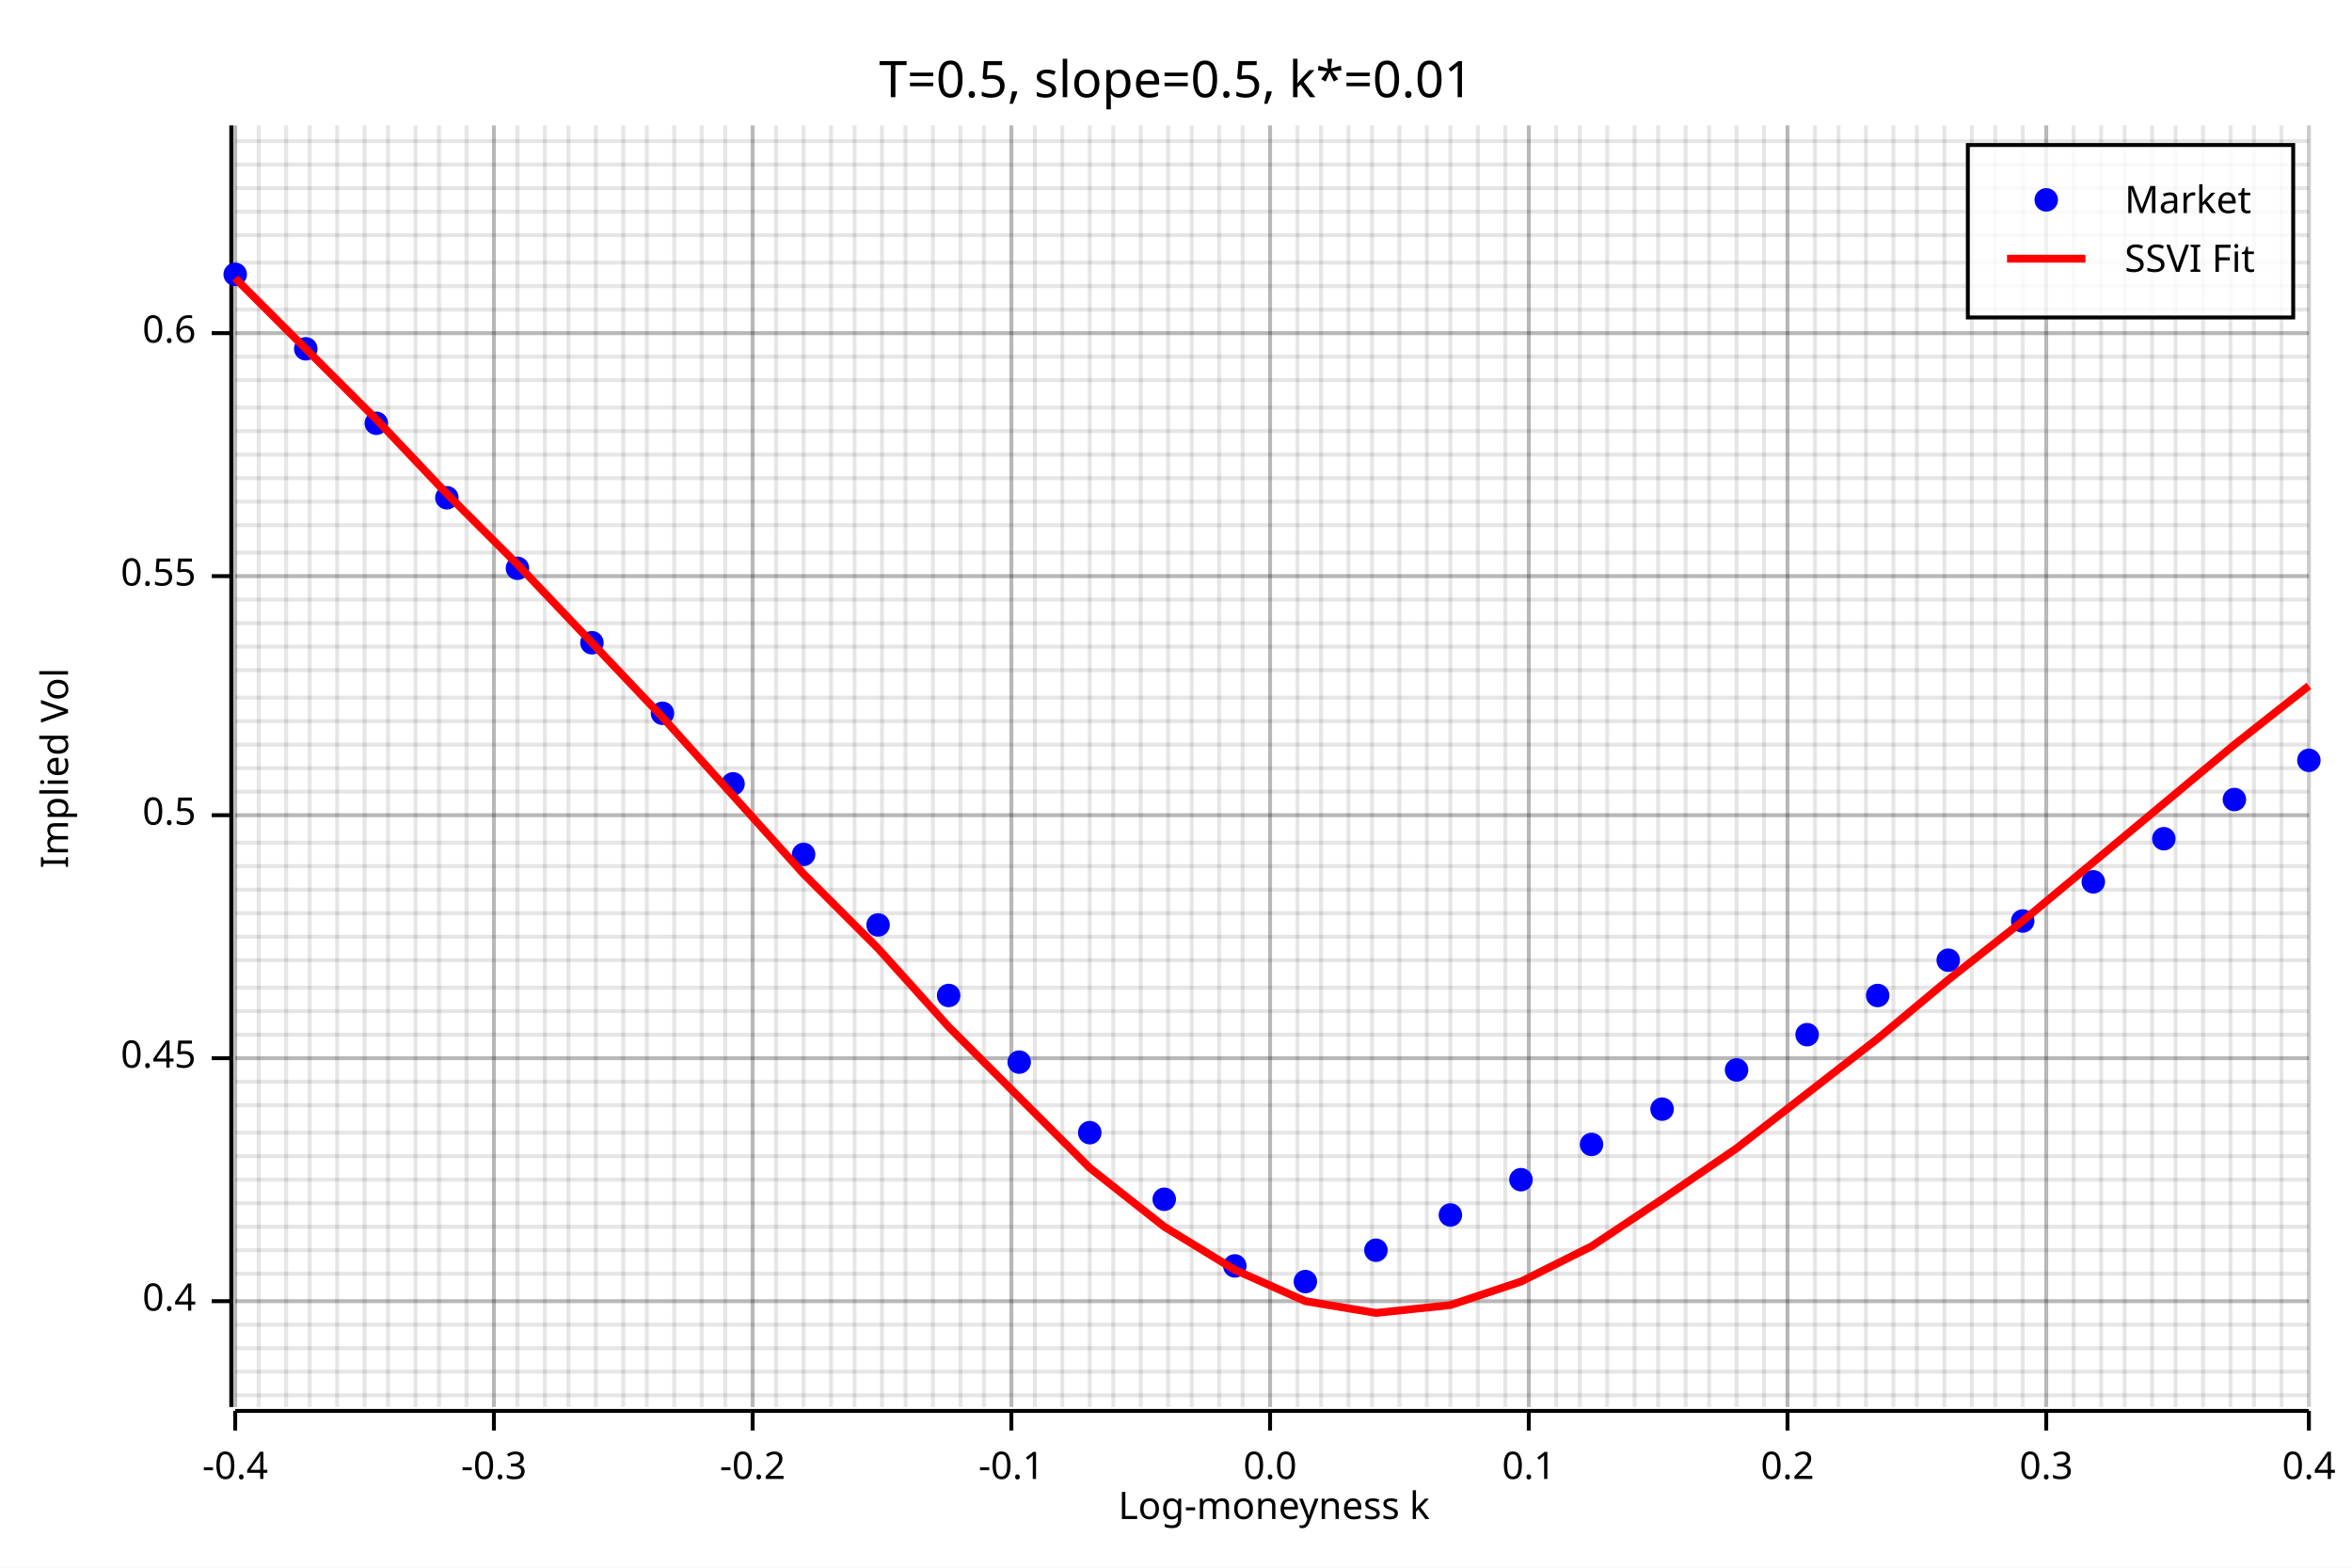
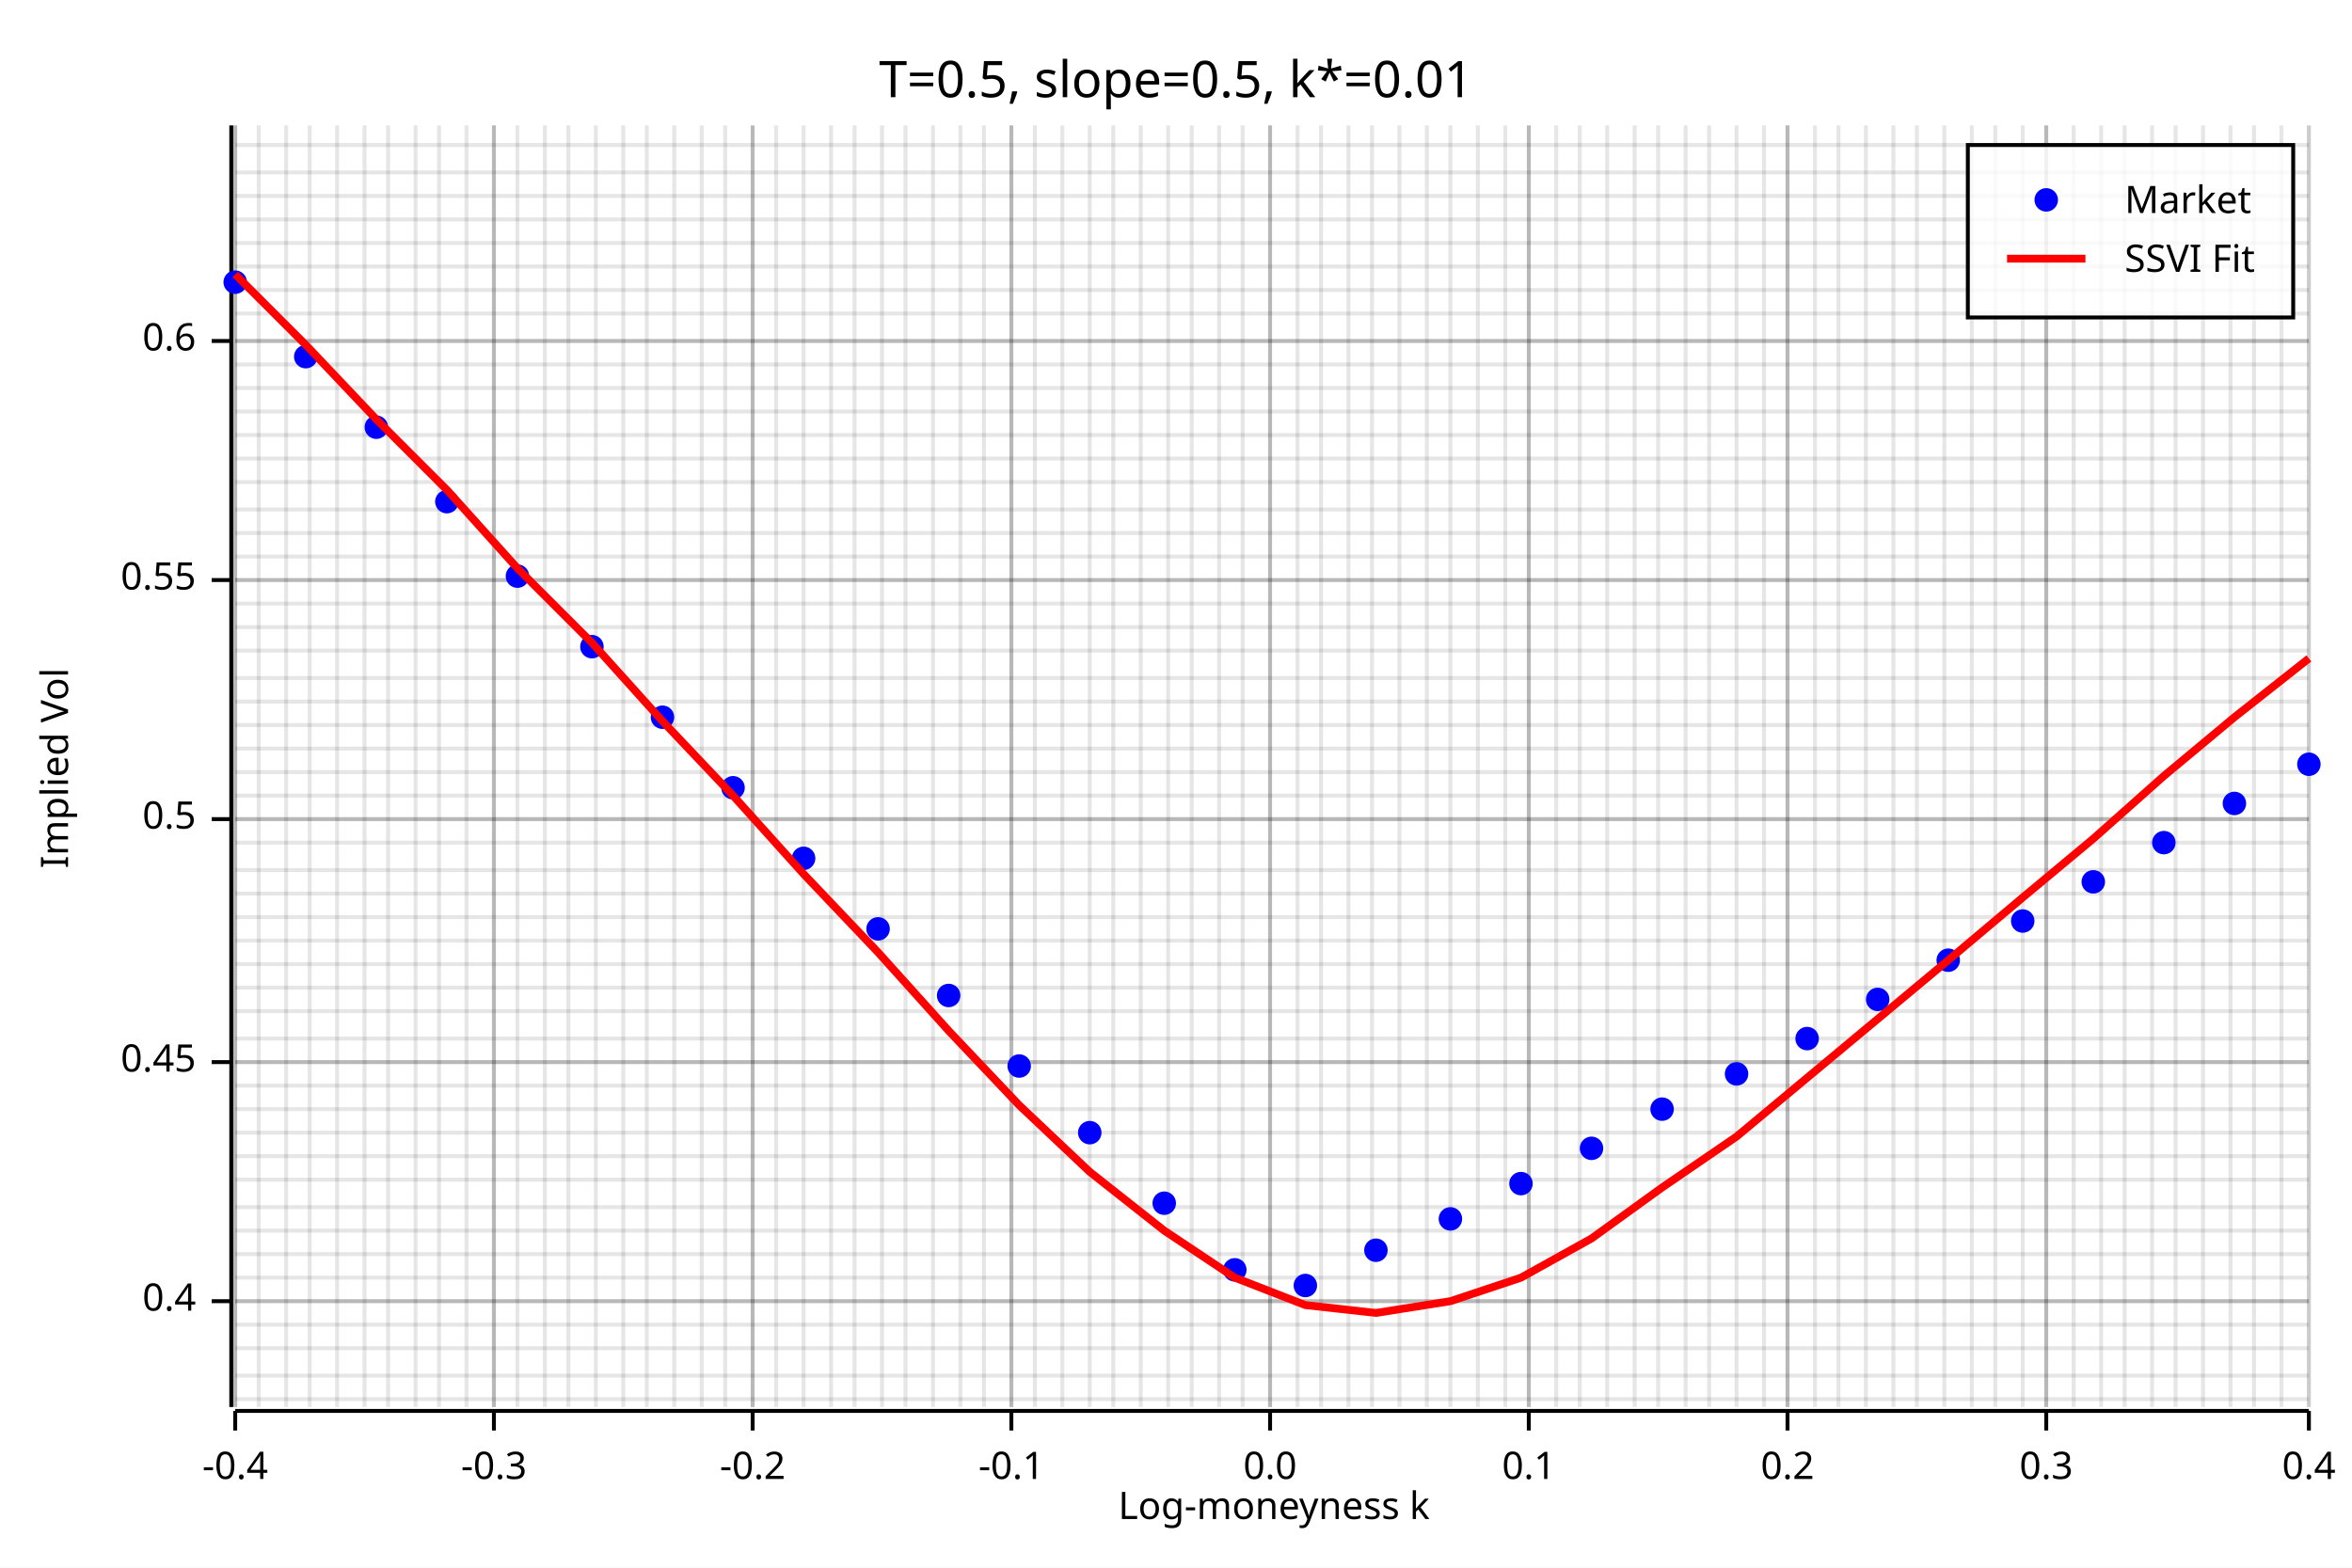
<svg xmlns="http://www.w3.org/2000/svg" width="600" height="400" viewBox="0 0 600 400">
  <rect x="0" y="0" width="600" height="400" opacity="1" fill="#FFFFFF" stroke="none" />
  <text x="300" y="15" dy="0.76em" text-anchor="middle" font-family="sans-serif" font-size="12.903" opacity="1" fill="#000000">
T=0.5, slope=0.5, k*=0.01
</text>
  <line opacity="0.1" stroke="#000000" stroke-width="1" x1="60" y1="359" x2="60" y2="32" />
  <line opacity="0.1" stroke="#000000" stroke-width="1" x1="66" y1="359" x2="66" y2="32" />
  <line opacity="0.1" stroke="#000000" stroke-width="1" x1="73" y1="359" x2="73" y2="32" />
  <line opacity="0.1" stroke="#000000" stroke-width="1" x1="79" y1="359" x2="79" y2="32" />
  <line opacity="0.1" stroke="#000000" stroke-width="1" x1="86" y1="359" x2="86" y2="32" />
  <line opacity="0.1" stroke="#000000" stroke-width="1" x1="93" y1="359" x2="93" y2="32" />
  <line opacity="0.1" stroke="#000000" stroke-width="1" x1="99" y1="359" x2="99" y2="32" />
  <line opacity="0.1" stroke="#000000" stroke-width="1" x1="106" y1="359" x2="106" y2="32" />
  <line opacity="0.1" stroke="#000000" stroke-width="1" x1="112" y1="359" x2="112" y2="32" />
  <line opacity="0.1" stroke="#000000" stroke-width="1" x1="119" y1="359" x2="119" y2="32" />
  <line opacity="0.1" stroke="#000000" stroke-width="1" x1="126" y1="359" x2="126" y2="32" />
  <line opacity="0.1" stroke="#000000" stroke-width="1" x1="132" y1="359" x2="132" y2="32" />
  <line opacity="0.1" stroke="#000000" stroke-width="1" x1="139" y1="359" x2="139" y2="32" />
  <line opacity="0.1" stroke="#000000" stroke-width="1" x1="145" y1="359" x2="145" y2="32" />
  <line opacity="0.1" stroke="#000000" stroke-width="1" x1="152" y1="359" x2="152" y2="32" />
  <line opacity="0.1" stroke="#000000" stroke-width="1" x1="159" y1="359" x2="159" y2="32" />
  <line opacity="0.1" stroke="#000000" stroke-width="1" x1="165" y1="359" x2="165" y2="32" />
  <line opacity="0.1" stroke="#000000" stroke-width="1" x1="172" y1="359" x2="172" y2="32" />
  <line opacity="0.1" stroke="#000000" stroke-width="1" x1="179" y1="359" x2="179" y2="32" />
  <line opacity="0.1" stroke="#000000" stroke-width="1" x1="185" y1="359" x2="185" y2="32" />
  <line opacity="0.1" stroke="#000000" stroke-width="1" x1="192" y1="359" x2="192" y2="32" />
  <line opacity="0.1" stroke="#000000" stroke-width="1" x1="198" y1="359" x2="198" y2="32" />
  <line opacity="0.1" stroke="#000000" stroke-width="1" x1="205" y1="359" x2="205" y2="32" />
  <line opacity="0.1" stroke="#000000" stroke-width="1" x1="212" y1="359" x2="212" y2="32" />
  <line opacity="0.1" stroke="#000000" stroke-width="1" x1="218" y1="359" x2="218" y2="32" />
  <line opacity="0.1" stroke="#000000" stroke-width="1" x1="225" y1="359" x2="225" y2="32" />
  <line opacity="0.1" stroke="#000000" stroke-width="1" x1="231" y1="359" x2="231" y2="32" />
  <line opacity="0.1" stroke="#000000" stroke-width="1" x1="238" y1="359" x2="238" y2="32" />
  <line opacity="0.1" stroke="#000000" stroke-width="1" x1="245" y1="359" x2="245" y2="32" />
  <line opacity="0.1" stroke="#000000" stroke-width="1" x1="251" y1="359" x2="251" y2="32" />
  <line opacity="0.1" stroke="#000000" stroke-width="1" x1="258" y1="359" x2="258" y2="32" />
  <line opacity="0.1" stroke="#000000" stroke-width="1" x1="264" y1="359" x2="264" y2="32" />
  <line opacity="0.1" stroke="#000000" stroke-width="1" x1="271" y1="359" x2="271" y2="32" />
  <line opacity="0.1" stroke="#000000" stroke-width="1" x1="278" y1="359" x2="278" y2="32" />
  <line opacity="0.1" stroke="#000000" stroke-width="1" x1="284" y1="359" x2="284" y2="32" />
  <line opacity="0.1" stroke="#000000" stroke-width="1" x1="291" y1="359" x2="291" y2="32" />
  <line opacity="0.1" stroke="#000000" stroke-width="1" x1="298" y1="359" x2="298" y2="32" />
  <line opacity="0.1" stroke="#000000" stroke-width="1" x1="304" y1="359" x2="304" y2="32" />
  <line opacity="0.1" stroke="#000000" stroke-width="1" x1="311" y1="359" x2="311" y2="32" />
  <line opacity="0.1" stroke="#000000" stroke-width="1" x1="317" y1="359" x2="317" y2="32" />
  <line opacity="0.1" stroke="#000000" stroke-width="1" x1="324" y1="359" x2="324" y2="32" />
  <line opacity="0.1" stroke="#000000" stroke-width="1" x1="331" y1="359" x2="331" y2="32" />
  <line opacity="0.1" stroke="#000000" stroke-width="1" x1="337" y1="359" x2="337" y2="32" />
  <line opacity="0.1" stroke="#000000" stroke-width="1" x1="344" y1="359" x2="344" y2="32" />
  <line opacity="0.1" stroke="#000000" stroke-width="1" x1="350" y1="359" x2="350" y2="32" />
  <line opacity="0.1" stroke="#000000" stroke-width="1" x1="357" y1="359" x2="357" y2="32" />
  <line opacity="0.1" stroke="#000000" stroke-width="1" x1="364" y1="359" x2="364" y2="32" />
  <line opacity="0.1" stroke="#000000" stroke-width="1" x1="370" y1="359" x2="370" y2="32" />
  <line opacity="0.1" stroke="#000000" stroke-width="1" x1="377" y1="359" x2="377" y2="32" />
  <line opacity="0.1" stroke="#000000" stroke-width="1" x1="384" y1="359" x2="384" y2="32" />
  <line opacity="0.1" stroke="#000000" stroke-width="1" x1="390" y1="359" x2="390" y2="32" />
  <line opacity="0.1" stroke="#000000" stroke-width="1" x1="397" y1="359" x2="397" y2="32" />
  <line opacity="0.1" stroke="#000000" stroke-width="1" x1="403" y1="359" x2="403" y2="32" />
  <line opacity="0.1" stroke="#000000" stroke-width="1" x1="410" y1="359" x2="410" y2="32" />
  <line opacity="0.1" stroke="#000000" stroke-width="1" x1="417" y1="359" x2="417" y2="32" />
  <line opacity="0.1" stroke="#000000" stroke-width="1" x1="423" y1="359" x2="423" y2="32" />
  <line opacity="0.1" stroke="#000000" stroke-width="1" x1="430" y1="359" x2="430" y2="32" />
  <line opacity="0.1" stroke="#000000" stroke-width="1" x1="436" y1="359" x2="436" y2="32" />
  <line opacity="0.1" stroke="#000000" stroke-width="1" x1="443" y1="359" x2="443" y2="32" />
  <line opacity="0.1" stroke="#000000" stroke-width="1" x1="450" y1="359" x2="450" y2="32" />
  <line opacity="0.1" stroke="#000000" stroke-width="1" x1="456" y1="359" x2="456" y2="32" />
  <line opacity="0.1" stroke="#000000" stroke-width="1" x1="463" y1="359" x2="463" y2="32" />
  <line opacity="0.1" stroke="#000000" stroke-width="1" x1="469" y1="359" x2="469" y2="32" />
  <line opacity="0.1" stroke="#000000" stroke-width="1" x1="476" y1="359" x2="476" y2="32" />
  <line opacity="0.1" stroke="#000000" stroke-width="1" x1="483" y1="359" x2="483" y2="32" />
  <line opacity="0.1" stroke="#000000" stroke-width="1" x1="489" y1="359" x2="489" y2="32" />
  <line opacity="0.1" stroke="#000000" stroke-width="1" x1="496" y1="359" x2="496" y2="32" />
  <line opacity="0.1" stroke="#000000" stroke-width="1" x1="503" y1="359" x2="503" y2="32" />
  <line opacity="0.1" stroke="#000000" stroke-width="1" x1="509" y1="359" x2="509" y2="32" />
  <line opacity="0.1" stroke="#000000" stroke-width="1" x1="516" y1="359" x2="516" y2="32" />
  <line opacity="0.1" stroke="#000000" stroke-width="1" x1="522" y1="359" x2="522" y2="32" />
  <line opacity="0.1" stroke="#000000" stroke-width="1" x1="529" y1="359" x2="529" y2="32" />
  <line opacity="0.1" stroke="#000000" stroke-width="1" x1="536" y1="359" x2="536" y2="32" />
  <line opacity="0.1" stroke="#000000" stroke-width="1" x1="542" y1="359" x2="542" y2="32" />
  <line opacity="0.1" stroke="#000000" stroke-width="1" x1="549" y1="359" x2="549" y2="32" />
  <line opacity="0.1" stroke="#000000" stroke-width="1" x1="555" y1="359" x2="555" y2="32" />
  <line opacity="0.1" stroke="#000000" stroke-width="1" x1="562" y1="359" x2="562" y2="32" />
  <line opacity="0.1" stroke="#000000" stroke-width="1" x1="569" y1="359" x2="569" y2="32" />
  <line opacity="0.1" stroke="#000000" stroke-width="1" x1="575" y1="359" x2="575" y2="32" />
  <line opacity="0.1" stroke="#000000" stroke-width="1" x1="582" y1="359" x2="582" y2="32" />
-   <line opacity="0.1" stroke="#000000" stroke-width="1" x1="60" y1="356" x2="589" y2="356" />
-   <line opacity="0.1" stroke="#000000" stroke-width="1" x1="60" y1="350" x2="589" y2="350" />
+   <line opacity="0.1" stroke="#000000" stroke-width="1" x1="60" y1="357" x2="589" y2="357" />
+   <line opacity="0.1" stroke="#000000" stroke-width="1" x1="60" y1="351" x2="589" y2="351" />
  <line opacity="0.1" stroke="#000000" stroke-width="1" x1="60" y1="344" x2="589" y2="344" />
  <line opacity="0.1" stroke="#000000" stroke-width="1" x1="60" y1="338" x2="589" y2="338" />
  <line opacity="0.1" stroke="#000000" stroke-width="1" x1="60" y1="332" x2="589" y2="332" />
-   <line opacity="0.1" stroke="#000000" stroke-width="1" x1="60" y1="325" x2="589" y2="325" />
-   <line opacity="0.1" stroke="#000000" stroke-width="1" x1="60" y1="319" x2="589" y2="319" />
-   <line opacity="0.1" stroke="#000000" stroke-width="1" x1="60" y1="313" x2="589" y2="313" />
-   <line opacity="0.1" stroke="#000000" stroke-width="1" x1="60" y1="307" x2="589" y2="307" />
+   <line opacity="0.1" stroke="#000000" stroke-width="1" x1="60" y1="326" x2="589" y2="326" />
+   <line opacity="0.1" stroke="#000000" stroke-width="1" x1="60" y1="320" x2="589" y2="320" />
+   <line opacity="0.1" stroke="#000000" stroke-width="1" x1="60" y1="314" x2="589" y2="314" />
+   <line opacity="0.1" stroke="#000000" stroke-width="1" x1="60" y1="308" x2="589" y2="308" />
  <line opacity="0.1" stroke="#000000" stroke-width="1" x1="60" y1="301" x2="589" y2="301" />
  <line opacity="0.1" stroke="#000000" stroke-width="1" x1="60" y1="295" x2="589" y2="295" />
  <line opacity="0.1" stroke="#000000" stroke-width="1" x1="60" y1="289" x2="589" y2="289" />
-   <line opacity="0.1" stroke="#000000" stroke-width="1" x1="60" y1="282" x2="589" y2="282" />
-   <line opacity="0.1" stroke="#000000" stroke-width="1" x1="60" y1="276" x2="589" y2="276" />
-   <line opacity="0.1" stroke="#000000" stroke-width="1" x1="60" y1="270" x2="589" y2="270" />
-   <line opacity="0.1" stroke="#000000" stroke-width="1" x1="60" y1="264" x2="589" y2="264" />
+   <line opacity="0.1" stroke="#000000" stroke-width="1" x1="60" y1="283" x2="589" y2="283" />
+   <line opacity="0.1" stroke="#000000" stroke-width="1" x1="60" y1="277" x2="589" y2="277" />
+   <line opacity="0.1" stroke="#000000" stroke-width="1" x1="60" y1="271" x2="589" y2="271" />
+   <line opacity="0.1" stroke="#000000" stroke-width="1" x1="60" y1="265" x2="589" y2="265" />
  <line opacity="0.1" stroke="#000000" stroke-width="1" x1="60" y1="258" x2="589" y2="258" />
  <line opacity="0.1" stroke="#000000" stroke-width="1" x1="60" y1="252" x2="589" y2="252" />
-   <line opacity="0.1" stroke="#000000" stroke-width="1" x1="60" y1="245" x2="589" y2="245" />
-   <line opacity="0.1" stroke="#000000" stroke-width="1" x1="60" y1="239" x2="589" y2="239" />
-   <line opacity="0.1" stroke="#000000" stroke-width="1" x1="60" y1="233" x2="589" y2="233" />
-   <line opacity="0.1" stroke="#000000" stroke-width="1" x1="60" y1="227" x2="589" y2="227" />
-   <line opacity="0.1" stroke="#000000" stroke-width="1" x1="60" y1="221" x2="589" y2="221" />
+   <line opacity="0.1" stroke="#000000" stroke-width="1" x1="60" y1="246" x2="589" y2="246" />
+   <line opacity="0.1" stroke="#000000" stroke-width="1" x1="60" y1="240" x2="589" y2="240" />
+   <line opacity="0.1" stroke="#000000" stroke-width="1" x1="60" y1="234" x2="589" y2="234" />
+   <line opacity="0.1" stroke="#000000" stroke-width="1" x1="60" y1="228" x2="589" y2="228" />
+   <line opacity="0.1" stroke="#000000" stroke-width="1" x1="60" y1="222" x2="589" y2="222" />
  <line opacity="0.1" stroke="#000000" stroke-width="1" x1="60" y1="215" x2="589" y2="215" />
-   <line opacity="0.1" stroke="#000000" stroke-width="1" x1="60" y1="208" x2="589" y2="208" />
-   <line opacity="0.1" stroke="#000000" stroke-width="1" x1="60" y1="202" x2="589" y2="202" />
-   <line opacity="0.1" stroke="#000000" stroke-width="1" x1="60" y1="196" x2="589" y2="196" />
-   <line opacity="0.1" stroke="#000000" stroke-width="1" x1="60" y1="190" x2="589" y2="190" />
-   <line opacity="0.1" stroke="#000000" stroke-width="1" x1="60" y1="184" x2="589" y2="184" />
-   <line opacity="0.1" stroke="#000000" stroke-width="1" x1="60" y1="178" x2="589" y2="178" />
-   <line opacity="0.1" stroke="#000000" stroke-width="1" x1="60" y1="171" x2="589" y2="171" />
-   <line opacity="0.1" stroke="#000000" stroke-width="1" x1="60" y1="165" x2="589" y2="165" />
-   <line opacity="0.1" stroke="#000000" stroke-width="1" x1="60" y1="159" x2="589" y2="159" />
-   <line opacity="0.1" stroke="#000000" stroke-width="1" x1="60" y1="153" x2="589" y2="153" />
-   <line opacity="0.1" stroke="#000000" stroke-width="1" x1="60" y1="147" x2="589" y2="147" />
-   <line opacity="0.1" stroke="#000000" stroke-width="1" x1="60" y1="141" x2="589" y2="141" />
-   <line opacity="0.1" stroke="#000000" stroke-width="1" x1="60" y1="134" x2="589" y2="134" />
-   <line opacity="0.1" stroke="#000000" stroke-width="1" x1="60" y1="128" x2="589" y2="128" />
-   <line opacity="0.1" stroke="#000000" stroke-width="1" x1="60" y1="122" x2="589" y2="122" />
-   <line opacity="0.1" stroke="#000000" stroke-width="1" x1="60" y1="116" x2="589" y2="116" />
-   <line opacity="0.1" stroke="#000000" stroke-width="1" x1="60" y1="110" x2="589" y2="110" />
-   <line opacity="0.1" stroke="#000000" stroke-width="1" x1="60" y1="104" x2="589" y2="104" />
-   <line opacity="0.1" stroke="#000000" stroke-width="1" x1="60" y1="97" x2="589" y2="97" />
-   <line opacity="0.1" stroke="#000000" stroke-width="1" x1="60" y1="91" x2="589" y2="91" />
-   <line opacity="0.1" stroke="#000000" stroke-width="1" x1="60" y1="85" x2="589" y2="85" />
-   <line opacity="0.1" stroke="#000000" stroke-width="1" x1="60" y1="79" x2="589" y2="79" />
-   <line opacity="0.1" stroke="#000000" stroke-width="1" x1="60" y1="73" x2="589" y2="73" />
-   <line opacity="0.1" stroke="#000000" stroke-width="1" x1="60" y1="67" x2="589" y2="67" />
-   <line opacity="0.1" stroke="#000000" stroke-width="1" x1="60" y1="60" x2="589" y2="60" />
-   <line opacity="0.1" stroke="#000000" stroke-width="1" x1="60" y1="54" x2="589" y2="54" />
-   <line opacity="0.1" stroke="#000000" stroke-width="1" x1="60" y1="48" x2="589" y2="48" />
-   <line opacity="0.1" stroke="#000000" stroke-width="1" x1="60" y1="42" x2="589" y2="42" />
-   <line opacity="0.1" stroke="#000000" stroke-width="1" x1="60" y1="36" x2="589" y2="36" />
+   <line opacity="0.1" stroke="#000000" stroke-width="1" x1="60" y1="209" x2="589" y2="209" />
+   <line opacity="0.1" stroke="#000000" stroke-width="1" x1="60" y1="203" x2="589" y2="203" />
+   <line opacity="0.1" stroke="#000000" stroke-width="1" x1="60" y1="197" x2="589" y2="197" />
+   <line opacity="0.1" stroke="#000000" stroke-width="1" x1="60" y1="191" x2="589" y2="191" />
+   <line opacity="0.1" stroke="#000000" stroke-width="1" x1="60" y1="185" x2="589" y2="185" />
+   <line opacity="0.1" stroke="#000000" stroke-width="1" x1="60" y1="179" x2="589" y2="179" />
+   <line opacity="0.1" stroke="#000000" stroke-width="1" x1="60" y1="173" x2="589" y2="173" />
+   <line opacity="0.1" stroke="#000000" stroke-width="1" x1="60" y1="166" x2="589" y2="166" />
+   <line opacity="0.1" stroke="#000000" stroke-width="1" x1="60" y1="160" x2="589" y2="160" />
+   <line opacity="0.1" stroke="#000000" stroke-width="1" x1="60" y1="154" x2="589" y2="154" />
+   <line opacity="0.1" stroke="#000000" stroke-width="1" x1="60" y1="148" x2="589" y2="148" />
+   <line opacity="0.1" stroke="#000000" stroke-width="1" x1="60" y1="142" x2="589" y2="142" />
+   <line opacity="0.1" stroke="#000000" stroke-width="1" x1="60" y1="136" x2="589" y2="136" />
+   <line opacity="0.1" stroke="#000000" stroke-width="1" x1="60" y1="130" x2="589" y2="130" />
+   <line opacity="0.1" stroke="#000000" stroke-width="1" x1="60" y1="123" x2="589" y2="123" />
+   <line opacity="0.1" stroke="#000000" stroke-width="1" x1="60" y1="117" x2="589" y2="117" />
+   <line opacity="0.1" stroke="#000000" stroke-width="1" x1="60" y1="111" x2="589" y2="111" />
+   <line opacity="0.1" stroke="#000000" stroke-width="1" x1="60" y1="105" x2="589" y2="105" />
+   <line opacity="0.1" stroke="#000000" stroke-width="1" x1="60" y1="99" x2="589" y2="99" />
+   <line opacity="0.1" stroke="#000000" stroke-width="1" x1="60" y1="93" x2="589" y2="93" />
+   <line opacity="0.1" stroke="#000000" stroke-width="1" x1="60" y1="87" x2="589" y2="87" />
+   <line opacity="0.1" stroke="#000000" stroke-width="1" x1="60" y1="80" x2="589" y2="80" />
+   <line opacity="0.1" stroke="#000000" stroke-width="1" x1="60" y1="74" x2="589" y2="74" />
+   <line opacity="0.1" stroke="#000000" stroke-width="1" x1="60" y1="68" x2="589" y2="68" />
+   <line opacity="0.1" stroke="#000000" stroke-width="1" x1="60" y1="62" x2="589" y2="62" />
+   <line opacity="0.1" stroke="#000000" stroke-width="1" x1="60" y1="56" x2="589" y2="56" />
+   <line opacity="0.1" stroke="#000000" stroke-width="1" x1="60" y1="50" x2="589" y2="50" />
+   <line opacity="0.1" stroke="#000000" stroke-width="1" x1="60" y1="44" x2="589" y2="44" />
+   <line opacity="0.1" stroke="#000000" stroke-width="1" x1="60" y1="37" x2="589" y2="37" />
  <text x="10" y="196" dy="0.76em" text-anchor="middle" font-family="sans-serif" font-size="9.677" opacity="1" fill="#000000" transform="rotate(270, 10, 196)">
Implied Vol
</text>
  <text x="325" y="390" dy="-0.5ex" text-anchor="middle" font-family="sans-serif" font-size="9.677" opacity="1" fill="#000000">
Log-moneyness k
</text>
  <line opacity="0.2" stroke="#000000" stroke-width="1" x1="60" y1="359" x2="60" y2="32" />
  <line opacity="0.2" stroke="#000000" stroke-width="1" x1="126" y1="359" x2="126" y2="32" />
  <line opacity="0.2" stroke="#000000" stroke-width="1" x1="192" y1="359" x2="192" y2="32" />
  <line opacity="0.2" stroke="#000000" stroke-width="1" x1="258" y1="359" x2="258" y2="32" />
  <line opacity="0.2" stroke="#000000" stroke-width="1" x1="324" y1="359" x2="324" y2="32" />
  <line opacity="0.2" stroke="#000000" stroke-width="1" x1="390" y1="359" x2="390" y2="32" />
  <line opacity="0.2" stroke="#000000" stroke-width="1" x1="456" y1="359" x2="456" y2="32" />
  <line opacity="0.2" stroke="#000000" stroke-width="1" x1="522" y1="359" x2="522" y2="32" />
  <line opacity="0.2" stroke="#000000" stroke-width="1" x1="589" y1="359" x2="589" y2="32" />
  <line opacity="0.2" stroke="#000000" stroke-width="1" x1="60" y1="332" x2="589" y2="332" />
-   <line opacity="0.2" stroke="#000000" stroke-width="1" x1="60" y1="270" x2="589" y2="270" />
-   <line opacity="0.2" stroke="#000000" stroke-width="1" x1="60" y1="208" x2="589" y2="208" />
-   <line opacity="0.2" stroke="#000000" stroke-width="1" x1="60" y1="147" x2="589" y2="147" />
-   <line opacity="0.2" stroke="#000000" stroke-width="1" x1="60" y1="85" x2="589" y2="85" />
+   <line opacity="0.2" stroke="#000000" stroke-width="1" x1="60" y1="271" x2="589" y2="271" />
+   <line opacity="0.2" stroke="#000000" stroke-width="1" x1="60" y1="209" x2="589" y2="209" />
+   <line opacity="0.2" stroke="#000000" stroke-width="1" x1="60" y1="148" x2="589" y2="148" />
+   <line opacity="0.2" stroke="#000000" stroke-width="1" x1="60" y1="87" x2="589" y2="87" />
  <polyline fill="none" opacity="1" stroke="#000000" stroke-width="1" points="59,32 59,359 " />
  <text x="50" y="332" dy="0.5ex" text-anchor="end" font-family="sans-serif" font-size="9.677" opacity="1" fill="#000000">
0.4
</text>
  <polyline fill="none" opacity="1" stroke="#000000" stroke-width="1" points="54,332 59,332 " />
-   <text x="50" y="270" dy="0.5ex" text-anchor="end" font-family="sans-serif" font-size="9.677" opacity="1" fill="#000000">
+   <text x="50" y="271" dy="0.5ex" text-anchor="end" font-family="sans-serif" font-size="9.677" opacity="1" fill="#000000">
0.45
</text>
-   <polyline fill="none" opacity="1" stroke="#000000" stroke-width="1" points="54,270 59,270 " />
-   <text x="50" y="208" dy="0.5ex" text-anchor="end" font-family="sans-serif" font-size="9.677" opacity="1" fill="#000000">
+   <polyline fill="none" opacity="1" stroke="#000000" stroke-width="1" points="54,271 59,271 " />
+   <text x="50" y="209" dy="0.5ex" text-anchor="end" font-family="sans-serif" font-size="9.677" opacity="1" fill="#000000">
0.5
</text>
-   <polyline fill="none" opacity="1" stroke="#000000" stroke-width="1" points="54,208 59,208 " />
-   <text x="50" y="147" dy="0.5ex" text-anchor="end" font-family="sans-serif" font-size="9.677" opacity="1" fill="#000000">
+   <polyline fill="none" opacity="1" stroke="#000000" stroke-width="1" points="54,209 59,209 " />
+   <text x="50" y="148" dy="0.5ex" text-anchor="end" font-family="sans-serif" font-size="9.677" opacity="1" fill="#000000">
0.55
</text>
-   <polyline fill="none" opacity="1" stroke="#000000" stroke-width="1" points="54,147 59,147 " />
-   <text x="50" y="85" dy="0.5ex" text-anchor="end" font-family="sans-serif" font-size="9.677" opacity="1" fill="#000000">
+   <polyline fill="none" opacity="1" stroke="#000000" stroke-width="1" points="54,148 59,148 " />
+   <text x="50" y="87" dy="0.5ex" text-anchor="end" font-family="sans-serif" font-size="9.677" opacity="1" fill="#000000">
0.6
</text>
-   <polyline fill="none" opacity="1" stroke="#000000" stroke-width="1" points="54,85 59,85 " />
+   <polyline fill="none" opacity="1" stroke="#000000" stroke-width="1" points="54,87 59,87 " />
  <polyline fill="none" opacity="1" stroke="#000000" stroke-width="1" points="60,360 589,360 " />
  <text x="60" y="370" dy="0.76em" text-anchor="middle" font-family="sans-serif" font-size="9.677" opacity="1" fill="#000000">
-0.4
</text>
  <polyline fill="none" opacity="1" stroke="#000000" stroke-width="1" points="60,360 60,365 " />
  <text x="126" y="370" dy="0.76em" text-anchor="middle" font-family="sans-serif" font-size="9.677" opacity="1" fill="#000000">
-0.3
</text>
  <polyline fill="none" opacity="1" stroke="#000000" stroke-width="1" points="126,360 126,365 " />
  <text x="192" y="370" dy="0.76em" text-anchor="middle" font-family="sans-serif" font-size="9.677" opacity="1" fill="#000000">
-0.2
</text>
  <polyline fill="none" opacity="1" stroke="#000000" stroke-width="1" points="192,360 192,365 " />
  <text x="258" y="370" dy="0.76em" text-anchor="middle" font-family="sans-serif" font-size="9.677" opacity="1" fill="#000000">
-0.1
</text>
  <polyline fill="none" opacity="1" stroke="#000000" stroke-width="1" points="258,360 258,365 " />
  <text x="324" y="370" dy="0.76em" text-anchor="middle" font-family="sans-serif" font-size="9.677" opacity="1" fill="#000000">
0.0
</text>
  <polyline fill="none" opacity="1" stroke="#000000" stroke-width="1" points="324,360 324,365 " />
  <text x="390" y="370" dy="0.76em" text-anchor="middle" font-family="sans-serif" font-size="9.677" opacity="1" fill="#000000">
0.1
</text>
  <polyline fill="none" opacity="1" stroke="#000000" stroke-width="1" points="390,360 390,365 " />
  <text x="456" y="370" dy="0.76em" text-anchor="middle" font-family="sans-serif" font-size="9.677" opacity="1" fill="#000000">
0.2
</text>
  <polyline fill="none" opacity="1" stroke="#000000" stroke-width="1" points="456,360 456,365 " />
  <text x="522" y="370" dy="0.76em" text-anchor="middle" font-family="sans-serif" font-size="9.677" opacity="1" fill="#000000">
0.3
</text>
  <polyline fill="none" opacity="1" stroke="#000000" stroke-width="1" points="522,360 522,365 " />
  <text x="589" y="370" dy="0.76em" text-anchor="middle" font-family="sans-serif" font-size="9.677" opacity="1" fill="#000000">
0.4
</text>
  <polyline fill="none" opacity="1" stroke="#000000" stroke-width="1" points="589,360 589,365 " />
-   <circle cx="60" cy="70" r="3" opacity="1" fill="#0000FF" stroke="none" stroke-width="1" />
-   <circle cx="78" cy="89" r="3" opacity="1" fill="#0000FF" stroke="none" stroke-width="1" />
-   <circle cx="96" cy="108" r="3" opacity="1" fill="#0000FF" stroke="none" stroke-width="1" />
-   <circle cx="114" cy="127" r="3" opacity="1" fill="#0000FF" stroke="none" stroke-width="1" />
-   <circle cx="132" cy="145" r="3" opacity="1" fill="#0000FF" stroke="none" stroke-width="1" />
-   <circle cx="151" cy="164" r="3" opacity="1" fill="#0000FF" stroke="none" stroke-width="1" />
-   <circle cx="169" cy="182" r="3" opacity="1" fill="#0000FF" stroke="none" stroke-width="1" />
-   <circle cx="187" cy="200" r="3" opacity="1" fill="#0000FF" stroke="none" stroke-width="1" />
-   <circle cx="205" cy="218" r="3" opacity="1" fill="#0000FF" stroke="none" stroke-width="1" />
-   <circle cx="224" cy="236" r="3" opacity="1" fill="#0000FF" stroke="none" stroke-width="1" />
+   <circle cx="60" cy="72" r="3" opacity="1" fill="#0000FF" stroke="none" stroke-width="1" />
+   <circle cx="78" cy="91" r="3" opacity="1" fill="#0000FF" stroke="none" stroke-width="1" />
+   <circle cx="96" cy="109" r="3" opacity="1" fill="#0000FF" stroke="none" stroke-width="1" />
+   <circle cx="114" cy="128" r="3" opacity="1" fill="#0000FF" stroke="none" stroke-width="1" />
+   <circle cx="132" cy="147" r="3" opacity="1" fill="#0000FF" stroke="none" stroke-width="1" />
+   <circle cx="151" cy="165" r="3" opacity="1" fill="#0000FF" stroke="none" stroke-width="1" />
+   <circle cx="169" cy="183" r="3" opacity="1" fill="#0000FF" stroke="none" stroke-width="1" />
+   <circle cx="187" cy="201" r="3" opacity="1" fill="#0000FF" stroke="none" stroke-width="1" />
+   <circle cx="205" cy="219" r="3" opacity="1" fill="#0000FF" stroke="none" stroke-width="1" />
+   <circle cx="224" cy="237" r="3" opacity="1" fill="#0000FF" stroke="none" stroke-width="1" />
  <circle cx="242" cy="254" r="3" opacity="1" fill="#0000FF" stroke="none" stroke-width="1" />
-   <circle cx="260" cy="271" r="3" opacity="1" fill="#0000FF" stroke="none" stroke-width="1" />
+   <circle cx="260" cy="272" r="3" opacity="1" fill="#0000FF" stroke="none" stroke-width="1" />
  <circle cx="278" cy="289" r="3" opacity="1" fill="#0000FF" stroke="none" stroke-width="1" />
-   <circle cx="297" cy="306" r="3" opacity="1" fill="#0000FF" stroke="none" stroke-width="1" />
-   <circle cx="315" cy="323" r="3" opacity="1" fill="#0000FF" stroke="none" stroke-width="1" />
-   <circle cx="333" cy="327" r="3" opacity="1" fill="#0000FF" stroke="none" stroke-width="1" />
+   <circle cx="297" cy="307" r="3" opacity="1" fill="#0000FF" stroke="none" stroke-width="1" />
+   <circle cx="315" cy="324" r="3" opacity="1" fill="#0000FF" stroke="none" stroke-width="1" />
+   <circle cx="333" cy="328" r="3" opacity="1" fill="#0000FF" stroke="none" stroke-width="1" />
  <circle cx="351" cy="319" r="3" opacity="1" fill="#0000FF" stroke="none" stroke-width="1" />
-   <circle cx="370" cy="310" r="3" opacity="1" fill="#0000FF" stroke="none" stroke-width="1" />
-   <circle cx="388" cy="301" r="3" opacity="1" fill="#0000FF" stroke="none" stroke-width="1" />
-   <circle cx="406" cy="292" r="3" opacity="1" fill="#0000FF" stroke="none" stroke-width="1" />
+   <circle cx="370" cy="311" r="3" opacity="1" fill="#0000FF" stroke="none" stroke-width="1" />
+   <circle cx="388" cy="302" r="3" opacity="1" fill="#0000FF" stroke="none" stroke-width="1" />
+   <circle cx="406" cy="293" r="3" opacity="1" fill="#0000FF" stroke="none" stroke-width="1" />
  <circle cx="424" cy="283" r="3" opacity="1" fill="#0000FF" stroke="none" stroke-width="1" />
-   <circle cx="443" cy="273" r="3" opacity="1" fill="#0000FF" stroke="none" stroke-width="1" />
-   <circle cx="461" cy="264" r="3" opacity="1" fill="#0000FF" stroke="none" stroke-width="1" />
-   <circle cx="479" cy="254" r="3" opacity="1" fill="#0000FF" stroke="none" stroke-width="1" />
+   <circle cx="443" cy="274" r="3" opacity="1" fill="#0000FF" stroke="none" stroke-width="1" />
+   <circle cx="461" cy="265" r="3" opacity="1" fill="#0000FF" stroke="none" stroke-width="1" />
+   <circle cx="479" cy="255" r="3" opacity="1" fill="#0000FF" stroke="none" stroke-width="1" />
  <circle cx="497" cy="245" r="3" opacity="1" fill="#0000FF" stroke="none" stroke-width="1" />
  <circle cx="516" cy="235" r="3" opacity="1" fill="#0000FF" stroke="none" stroke-width="1" />
  <circle cx="534" cy="225" r="3" opacity="1" fill="#0000FF" stroke="none" stroke-width="1" />
-   <circle cx="552" cy="214" r="3" opacity="1" fill="#0000FF" stroke="none" stroke-width="1" />
-   <circle cx="570" cy="204" r="3" opacity="1" fill="#0000FF" stroke="none" stroke-width="1" />
-   <circle cx="589" cy="194" r="3" opacity="1" fill="#0000FF" stroke="none" stroke-width="1" />
-   <polyline fill="none" opacity="1" stroke="#FF0000" stroke-width="2" points="60,71 78,89 96,107 114,126 132,144 151,164 169,183 187,203 205,223 224,242 242,262 260,280 278,298 297,313 315,324 333,332 351,335 370,333 388,327 406,318 424,306 443,293 461,279 479,265 497,250 516,235 534,220 552,205 570,190 589,175 " />
+   <circle cx="552" cy="215" r="3" opacity="1" fill="#0000FF" stroke="none" stroke-width="1" />
+   <circle cx="570" cy="205" r="3" opacity="1" fill="#0000FF" stroke="none" stroke-width="1" />
+   <circle cx="589" cy="195" r="3" opacity="1" fill="#0000FF" stroke="none" stroke-width="1" />
+   <polyline fill="none" opacity="1" stroke="#FF0000" stroke-width="2" points="60,70 78,88 96,107 114,125 132,145 151,164 169,184 187,203 205,223 224,243 242,263 260,282 278,299 297,314 315,326 333,333 351,335 370,332 388,326 406,316 424,303 443,290 461,275 479,260 497,245 516,229 534,214 552,198 570,183 589,168 " />
  <rect x="502" y="37" width="83" height="44" opacity="0.8" fill="#FFFFFF" stroke="none" />
  <rect x="502" y="37" width="83" height="44" opacity="1" fill="none" stroke="#000000" />
  <text x="542" y="47" dy="0.76em" text-anchor="start" font-family="sans-serif" font-size="9.677" opacity="1" fill="#000000">
Market
</text>
  <text x="542" y="62" dy="0.76em" text-anchor="start" font-family="sans-serif" font-size="9.677" opacity="1" fill="#000000">
SSVI Fit
</text>
  <circle cx="522" cy="51" r="3" opacity="1" fill="#0000FF" stroke="none" stroke-width="1" />
  <polyline fill="none" opacity="1" stroke="#FF0000" stroke-width="2" points="512,66 532,66 " />
</svg>
